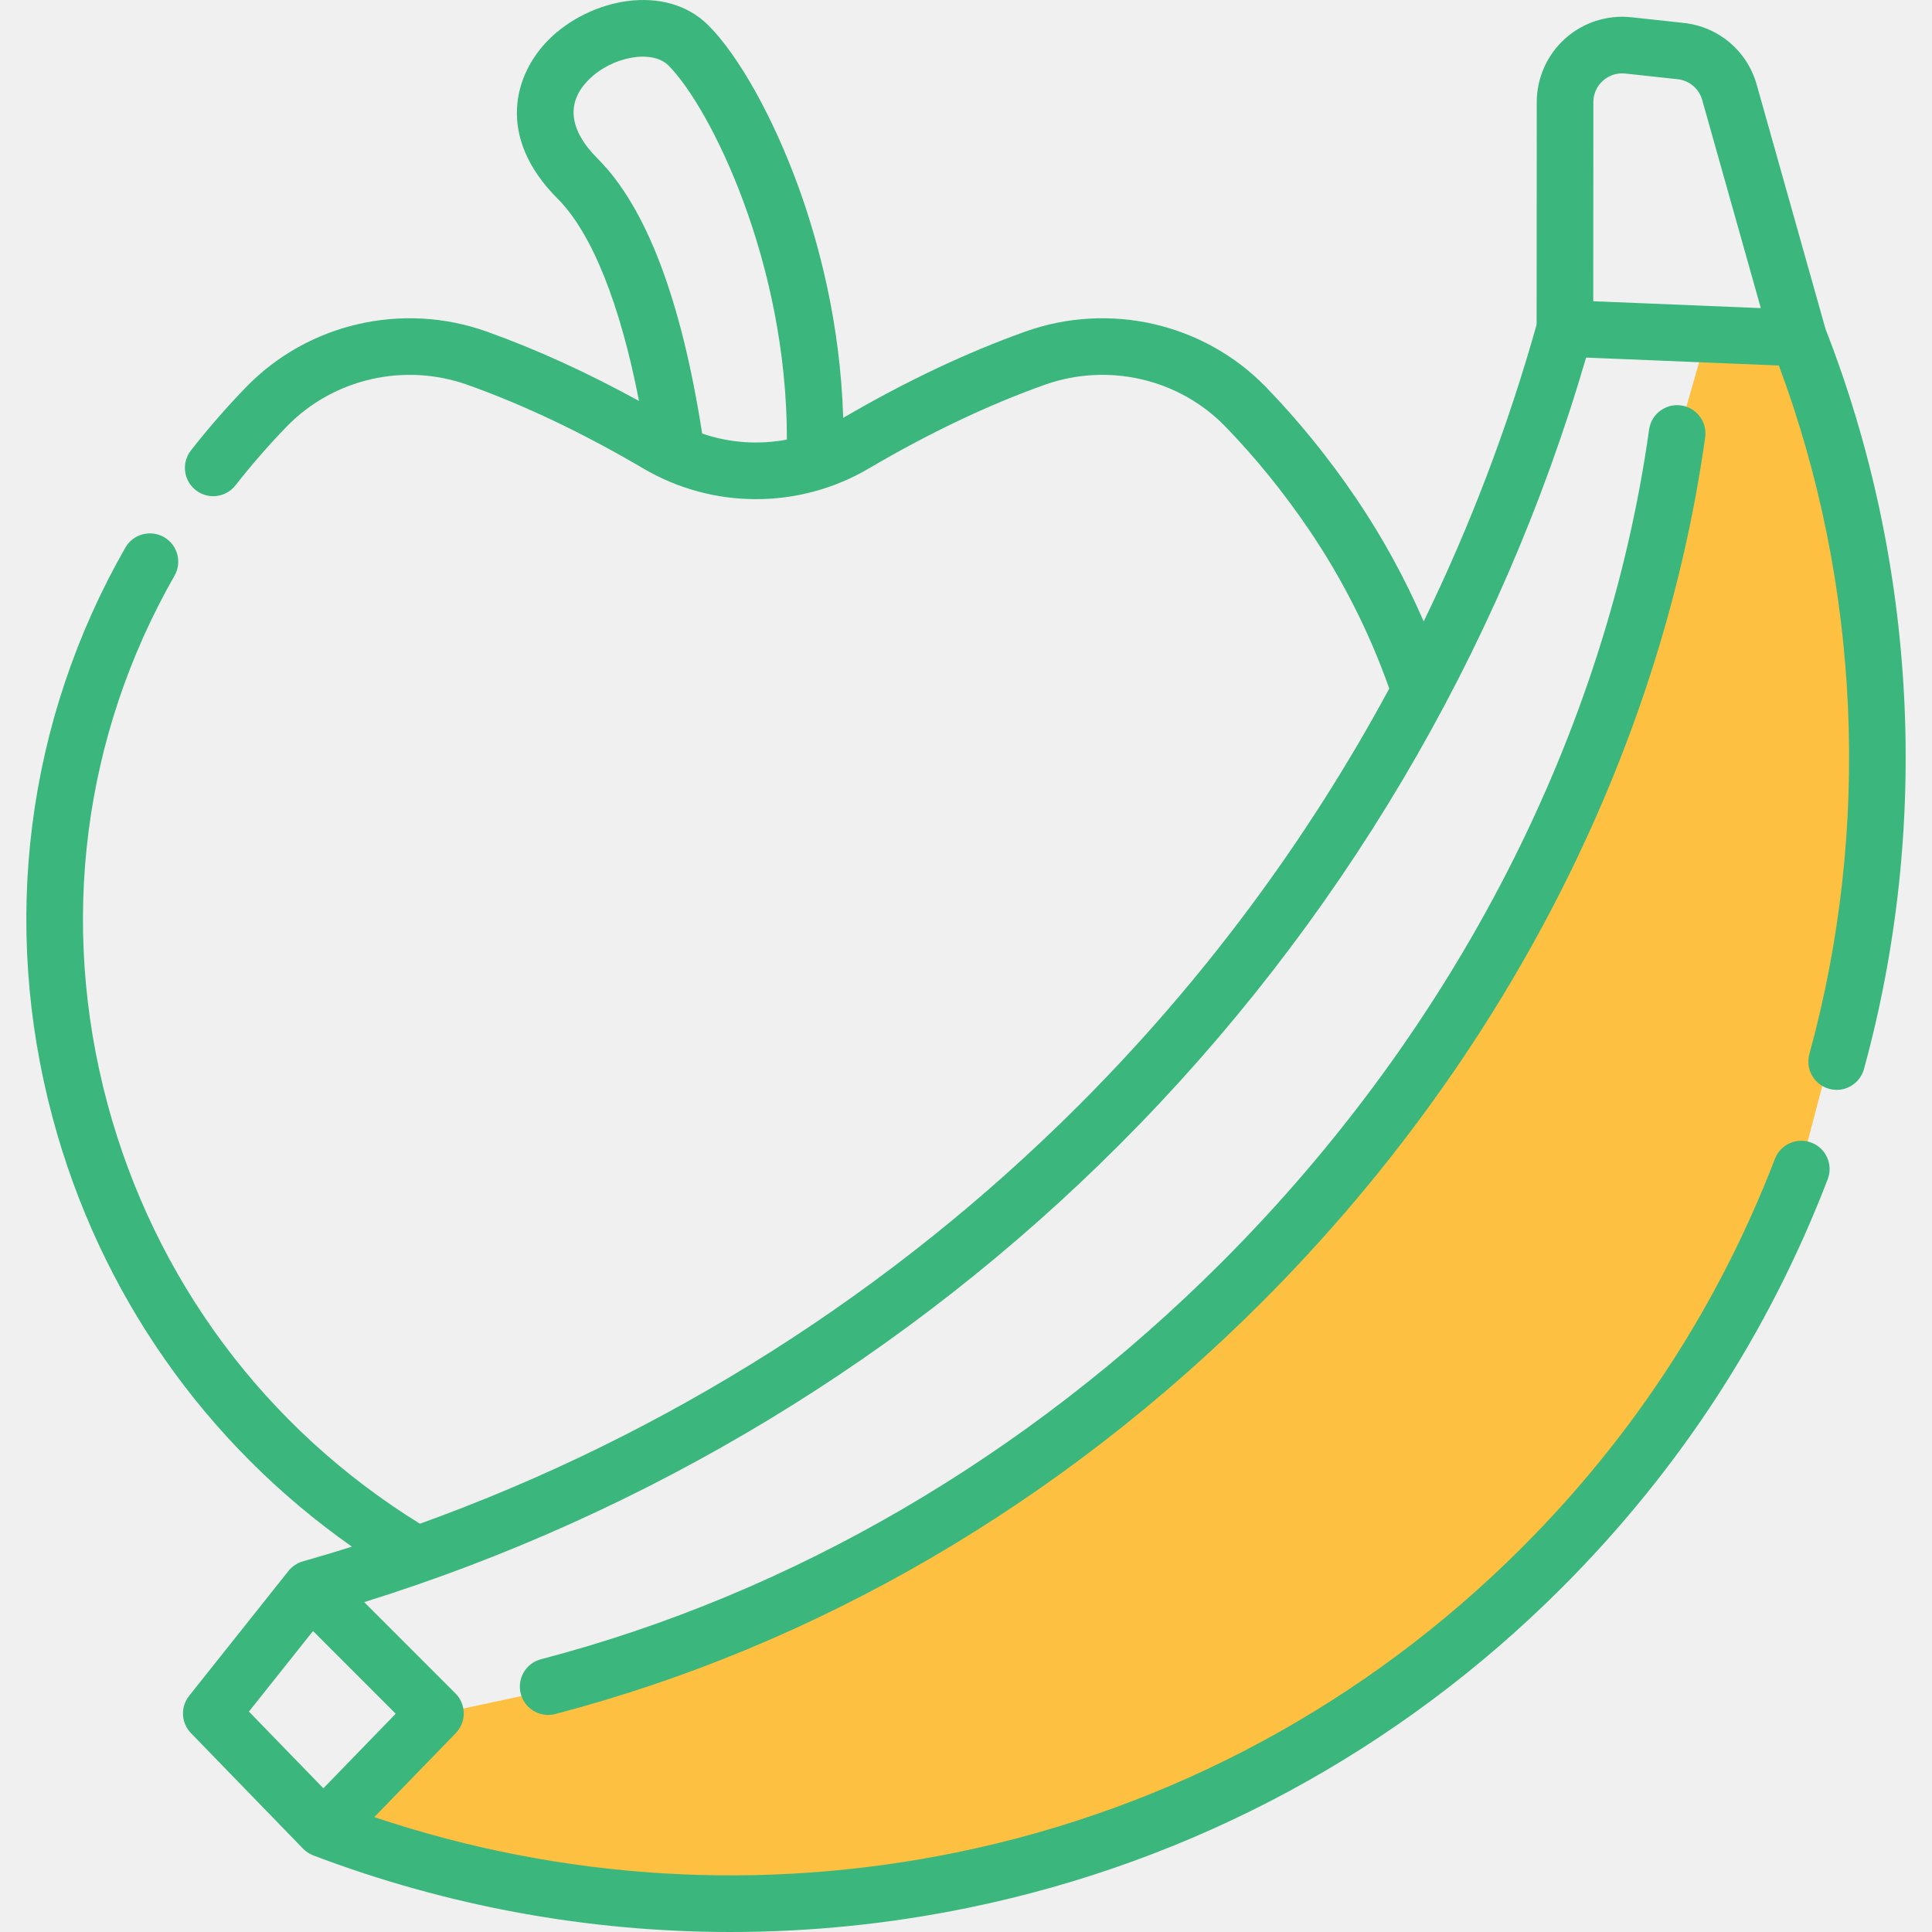
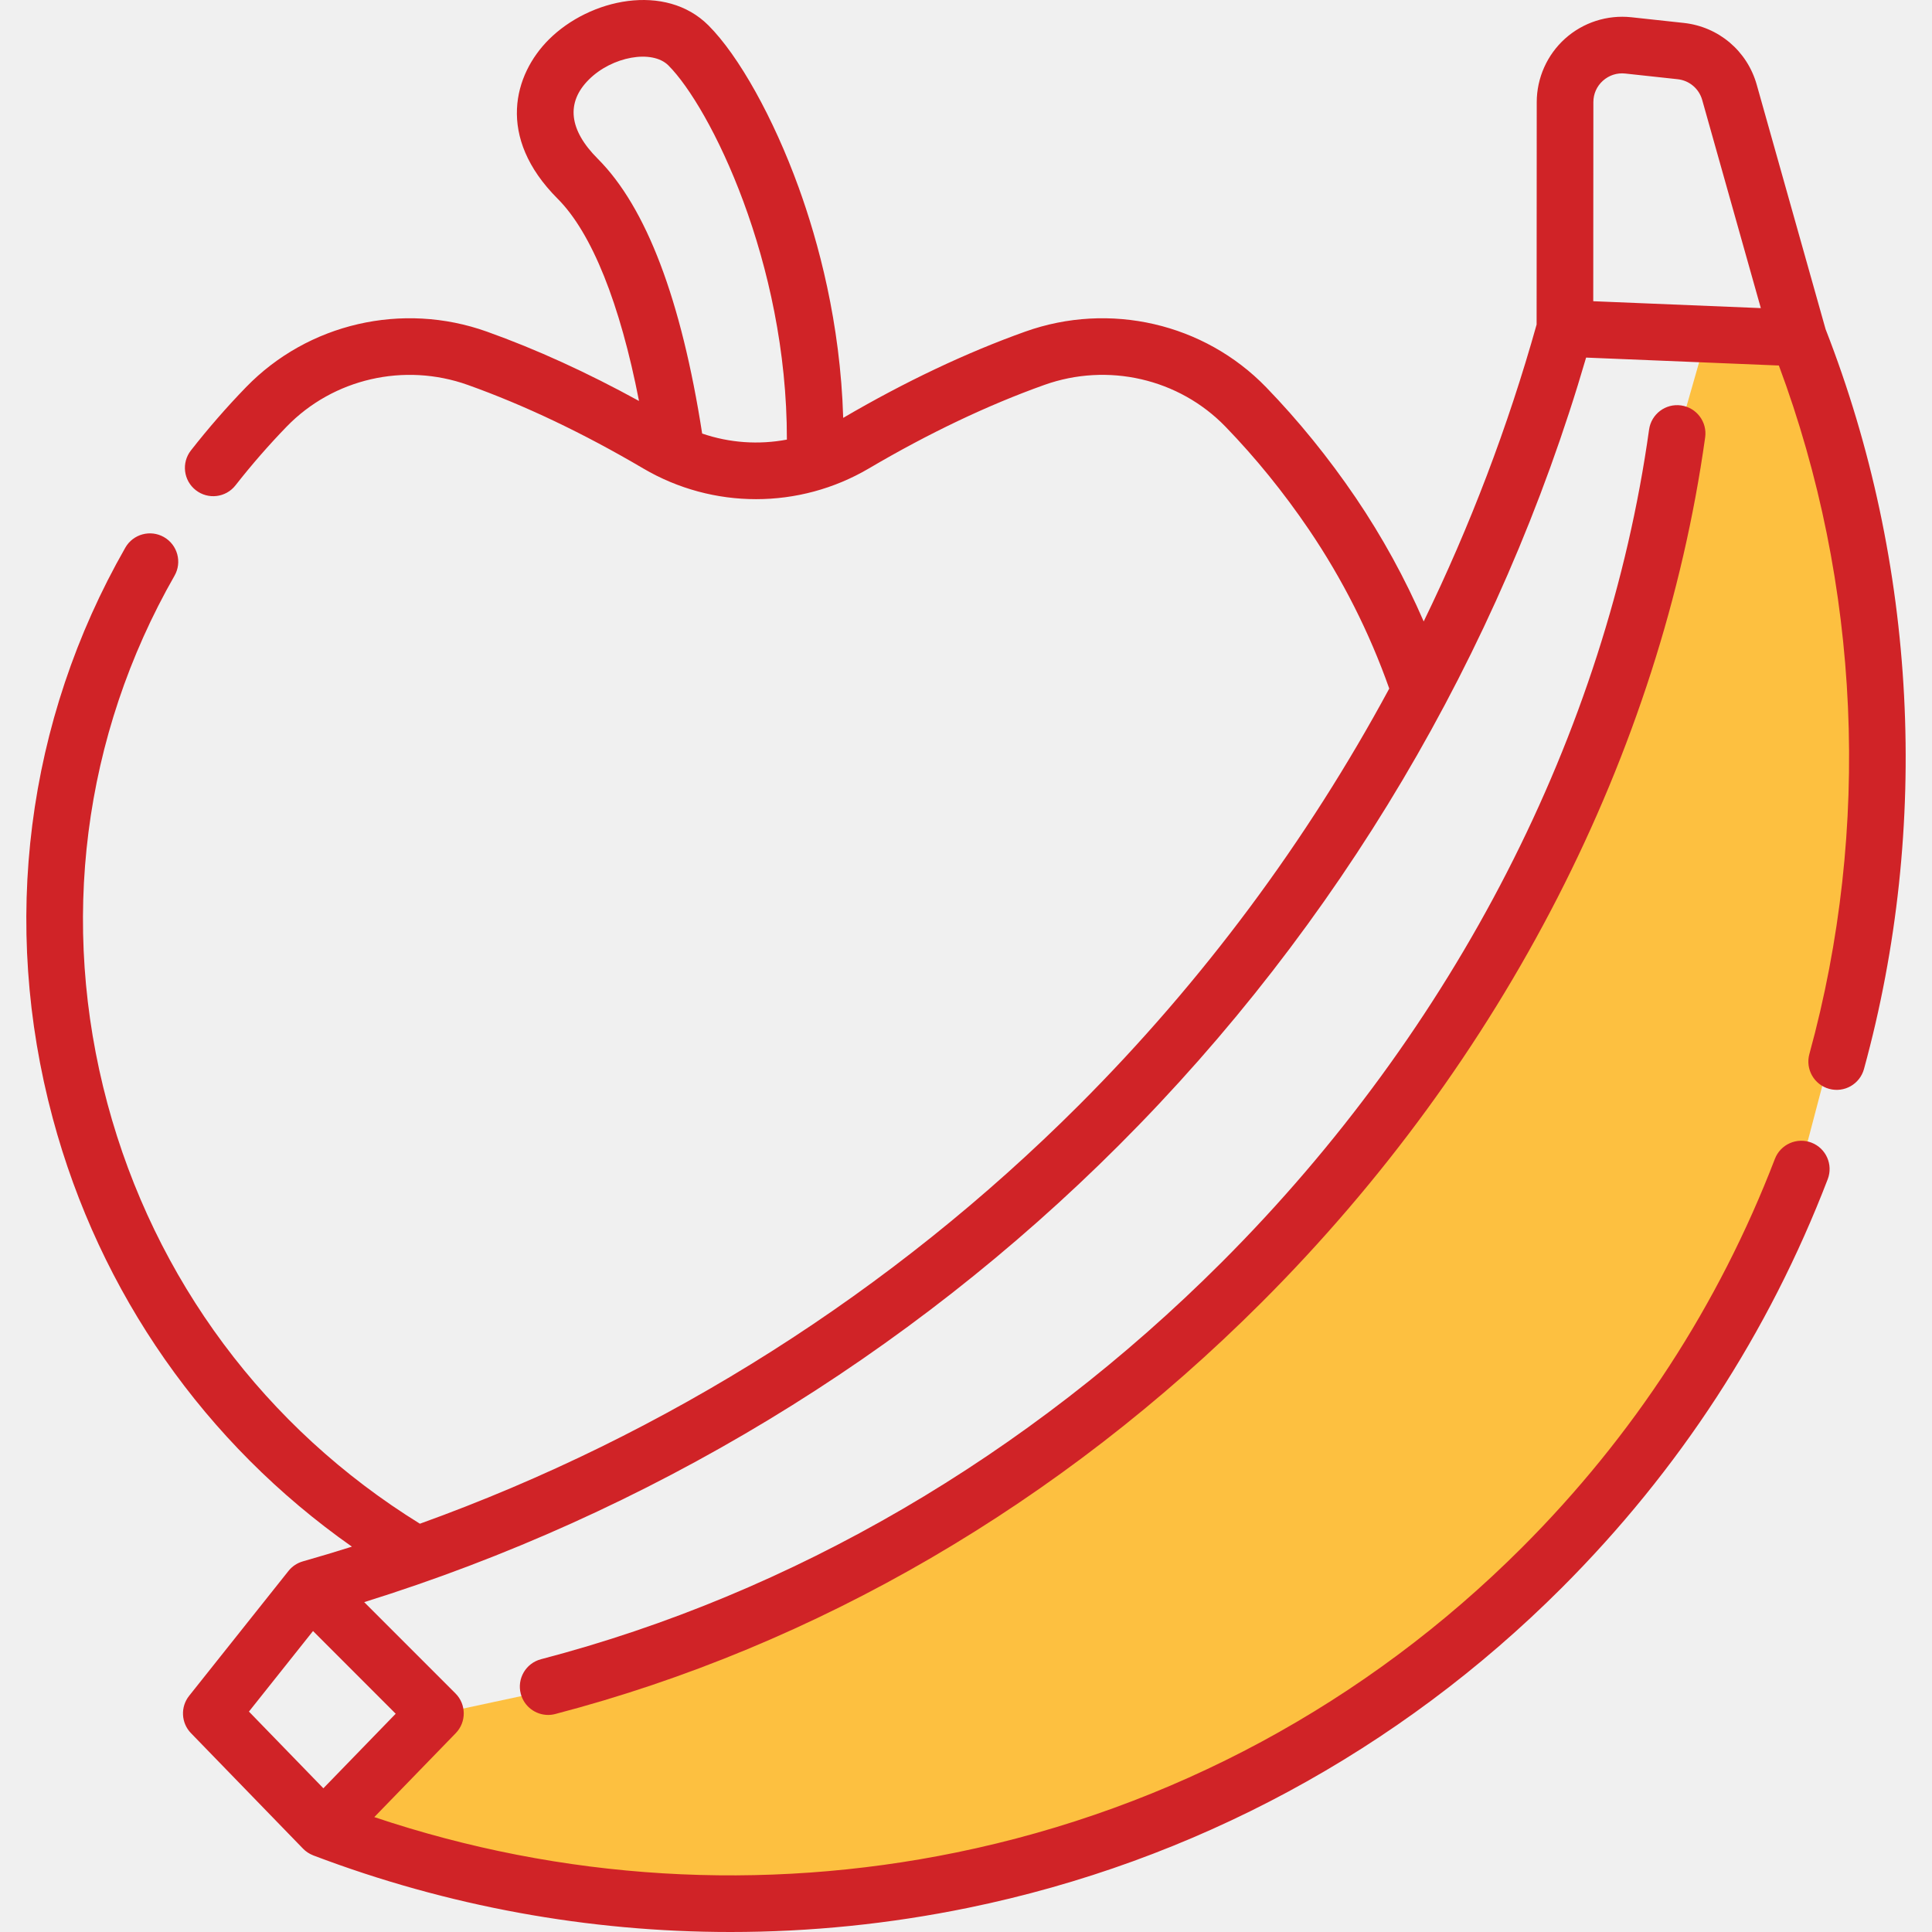
<svg xmlns="http://www.w3.org/2000/svg" width="80" height="80" viewBox="0 0 80 80" fill="none">
  <g clip-path="url(#clip0)">
    <path d="M25 69.5L18 71L16.5 72L15 74L14 75.5L17 76.5C18.5 77 20.5 77.5 21.5 78C22.3 78.4 30.167 78.5 34 78.5C50.8 78.1 63.667 66.333 68 60.5L74 50.5L76.5 41L77.5 27.5C76.667 24 75 16.9 75 16.5C75 16.1 74 14.667 73.5 14L70.5 14.5L69.5 18V19C69.333 20 69 22.1 69 22.5C69 22.9 67.667 26.333 67 28L64.5 35L59.5 43.5L52 53L45 59.5L34.5 65.5L25 69.5Z" fill="#FDC040" />
-     <path d="M75.593 13.629L72.742 3.506C72.348 2.108 71.161 1.104 69.717 0.949L67.549 0.714C66.552 0.607 65.553 0.929 64.808 1.598C64.062 2.268 63.634 3.226 63.633 4.229L63.628 13.438C62.44 17.673 60.871 21.788 58.952 25.733C58.178 23.951 57.239 22.234 56.137 20.608C55.015 18.956 53.767 17.418 52.428 16.035C49.863 13.387 45.947 12.483 42.451 13.732C40.009 14.604 37.474 15.806 34.915 17.303C34.798 13.357 33.88 9.995 33.069 7.756C32.027 4.883 30.597 2.314 29.335 1.051C27.56 -0.724 24.426 -0.063 22.723 1.64C21.288 3.074 20.524 5.661 23.093 8.231C24.505 9.644 25.677 12.575 26.46 16.603C24.322 15.429 22.209 14.463 20.161 13.732C16.667 12.483 12.751 13.387 10.185 16.035C9.392 16.852 8.625 17.733 7.906 18.651C7.507 19.16 7.596 19.897 8.106 20.296C8.615 20.696 9.352 20.607 9.751 20.097C10.42 19.243 11.132 18.426 11.868 17.667C13.796 15.678 16.741 15 19.373 15.94C21.716 16.777 24.16 17.94 26.636 19.398C29.517 21.093 33.096 21.093 35.977 19.398C38.452 17.941 40.896 16.777 43.24 15.94C45.872 14.999 48.817 15.677 50.744 17.667C51.989 18.953 53.151 20.385 54.197 21.925C55.593 23.984 56.709 26.199 57.526 28.512C54.121 34.82 49.797 40.642 44.683 45.756C36.951 53.489 27.593 59.42 17.387 63.094C10.99 59.137 6.405 52.979 4.448 45.695C2.446 38.239 3.432 30.477 7.226 23.84C7.547 23.278 7.352 22.561 6.789 22.24C6.228 21.919 5.511 22.114 5.19 22.676C1.088 29.854 0.02 38.245 2.184 46.303C4.131 53.553 8.491 59.769 14.572 64.044C13.902 64.255 13.23 64.457 12.554 64.649C12.552 64.649 12.549 64.65 12.547 64.651C12.545 64.651 12.544 64.652 12.543 64.652C12.542 64.652 12.541 64.653 12.541 64.653C12.308 64.719 12.098 64.857 11.945 65.05L7.832 70.22C7.465 70.681 7.497 71.343 7.908 71.766L12.548 76.549C12.666 76.671 12.809 76.763 12.963 76.824C12.967 76.825 12.97 76.828 12.974 76.829C18.524 78.936 24.371 80 30.25 80C33.536 80 36.831 79.668 40.089 78.999C49.411 77.087 57.913 72.504 64.672 65.745C69.532 60.885 73.237 55.194 75.682 48.829C75.914 48.225 75.613 47.546 75.008 47.314C74.403 47.082 73.726 47.384 73.494 47.988C71.166 54.044 67.641 59.461 63.015 64.087C56.58 70.52 48.49 74.883 39.618 76.703C31.555 78.357 23.256 77.848 15.499 75.242L18.872 71.766C19.318 71.306 19.312 70.573 18.86 70.121L15.081 66.341C26.815 62.682 37.589 56.167 46.341 47.413C55.431 38.324 62.103 27.066 65.677 14.807L73.659 15.135C77.038 24.2 77.49 34.293 74.922 43.647C74.751 44.271 75.118 44.916 75.742 45.087C76.366 45.259 77.011 44.892 77.183 44.267C79.945 34.205 79.38 23.327 75.593 13.629ZM29.075 17.952C28.213 12.409 26.76 8.582 24.751 6.573C23.558 5.38 23.43 4.248 24.381 3.298C25.343 2.335 27.007 2.038 27.677 2.709C29.399 4.432 32.596 10.841 32.583 18.203C31.417 18.423 30.207 18.341 29.075 17.952ZM13.39 74.049L10.308 70.873L12.962 67.537L16.385 70.962L13.39 74.049ZM66.373 3.343C66.629 3.115 66.957 3.008 67.297 3.045L69.466 3.28C69.952 3.332 70.352 3.67 70.485 4.141L72.912 12.758L65.973 12.473L65.978 4.23C65.978 3.887 66.118 3.572 66.373 3.343Z" fill="#3BB77E" />
-     <path d="M68.285 17.787C66.524 30.37 60.239 42.616 50.586 52.269C42.553 60.301 32.807 65.985 22.401 68.705C21.775 68.869 21.4 69.509 21.564 70.136C21.701 70.663 22.177 71.012 22.697 71.012C22.795 71.012 22.895 70.999 22.994 70.973C33.803 68.148 43.917 62.253 52.244 53.926C62.255 43.916 68.776 31.197 70.607 18.111C70.697 17.47 70.25 16.878 69.609 16.788C68.968 16.698 68.375 17.145 68.285 17.787Z" fill="#3BB77E" />
+     <path d="M75.593 13.629L72.742 3.506C72.348 2.108 71.161 1.104 69.717 0.949L67.549 0.714C66.552 0.607 65.553 0.929 64.808 1.598C64.062 2.268 63.634 3.226 63.633 4.229L63.628 13.438C62.44 17.673 60.871 21.788 58.952 25.733C58.178 23.951 57.239 22.234 56.137 20.608C55.015 18.956 53.767 17.418 52.428 16.035C49.863 13.387 45.947 12.483 42.451 13.732C40.009 14.604 37.474 15.806 34.915 17.303C34.798 13.357 33.88 9.995 33.069 7.756C32.027 4.883 30.597 2.314 29.335 1.051C27.56 -0.724 24.426 -0.063 22.723 1.64C21.288 3.074 20.524 5.661 23.093 8.231C24.505 9.644 25.677 12.575 26.46 16.603C24.322 15.429 22.209 14.463 20.161 13.732C16.667 12.483 12.751 13.387 10.185 16.035C9.392 16.852 8.625 17.733 7.906 18.651C7.507 19.16 7.596 19.897 8.106 20.296C8.615 20.696 9.352 20.607 9.751 20.097C10.42 19.243 11.132 18.426 11.868 17.667C13.796 15.678 16.741 15 19.373 15.94C21.716 16.777 24.16 17.94 26.636 19.398C29.517 21.093 33.096 21.093 35.977 19.398C38.452 17.941 40.896 16.777 43.24 15.94C45.872 14.999 48.817 15.677 50.744 17.667C51.989 18.953 53.151 20.385 54.197 21.925C55.593 23.984 56.709 26.199 57.526 28.512C54.121 34.82 49.797 40.642 44.683 45.756C36.951 53.489 27.593 59.42 17.387 63.094C10.99 59.137 6.405 52.979 4.448 45.695C2.446 38.239 3.432 30.477 7.226 23.84C7.547 23.278 7.352 22.561 6.789 22.24C6.228 21.919 5.511 22.114 5.19 22.676C1.088 29.854 0.02 38.245 2.184 46.303C4.131 53.553 8.491 59.769 14.572 64.044C13.902 64.255 13.23 64.457 12.554 64.649C12.552 64.649 12.549 64.65 12.547 64.651C12.545 64.651 12.544 64.652 12.543 64.652C12.542 64.652 12.541 64.653 12.541 64.653C12.308 64.719 12.098 64.857 11.945 65.05L7.832 70.22C7.465 70.681 7.497 71.343 7.908 71.766L12.548 76.549C12.666 76.671 12.809 76.763 12.963 76.824C12.967 76.825 12.97 76.828 12.974 76.829C18.524 78.936 24.371 80 30.25 80C33.536 80 36.831 79.668 40.089 78.999C49.411 77.087 57.913 72.504 64.672 65.745C69.532 60.885 73.237 55.194 75.682 48.829C75.914 48.225 75.613 47.546 75.008 47.314C74.403 47.082 73.726 47.384 73.494 47.988C71.166 54.044 67.641 59.461 63.015 64.087C56.58 70.52 48.49 74.883 39.618 76.703C31.555 78.357 23.256 77.848 15.499 75.242L18.872 71.766C19.318 71.306 19.312 70.573 18.86 70.121L15.081 66.341C26.815 62.682 37.589 56.167 46.341 47.413C55.431 38.324 62.103 27.066 65.677 14.807L73.659 15.135C77.038 24.2 77.49 34.293 74.922 43.647C74.751 44.271 75.118 44.916 75.742 45.087C76.366 45.259 77.011 44.892 77.183 44.267C79.945 34.205 79.38 23.327 75.593 13.629ZM29.075 17.952C28.213 12.409 26.76 8.582 24.751 6.573C23.558 5.38 23.43 4.248 24.381 3.298C25.343 2.335 27.007 2.038 27.677 2.709C29.399 4.432 32.596 10.841 32.583 18.203C31.417 18.423 30.207 18.341 29.075 17.952ZM13.39 74.049L10.308 70.873L12.962 67.537L16.385 70.962L13.39 74.049ZM66.373 3.343C66.629 3.115 66.957 3.008 67.297 3.045L69.466 3.28C69.952 3.332 70.352 3.67 70.485 4.141L72.912 12.758L65.973 12.473L65.978 4.23C65.978 3.887 66.118 3.572 66.373 3.343Z" fill="#d02327" />
+     <path d="M68.285 17.787C66.524 30.37 60.239 42.616 50.586 52.269C42.553 60.301 32.807 65.985 22.401 68.705C21.775 68.869 21.4 69.509 21.564 70.136C21.701 70.663 22.177 71.012 22.697 71.012C22.795 71.012 22.895 70.999 22.994 70.973C33.803 68.148 43.917 62.253 52.244 53.926C62.255 43.916 68.776 31.197 70.607 18.111C70.697 17.47 70.25 16.878 69.609 16.788C68.968 16.698 68.375 17.145 68.285 17.787Z" fill="#d02327" />
  </g>
  <defs>
    <clipPath id="clip0">
      <rect width="80" height="80" fill="white" />
    </clipPath>
  </defs>
</svg>
